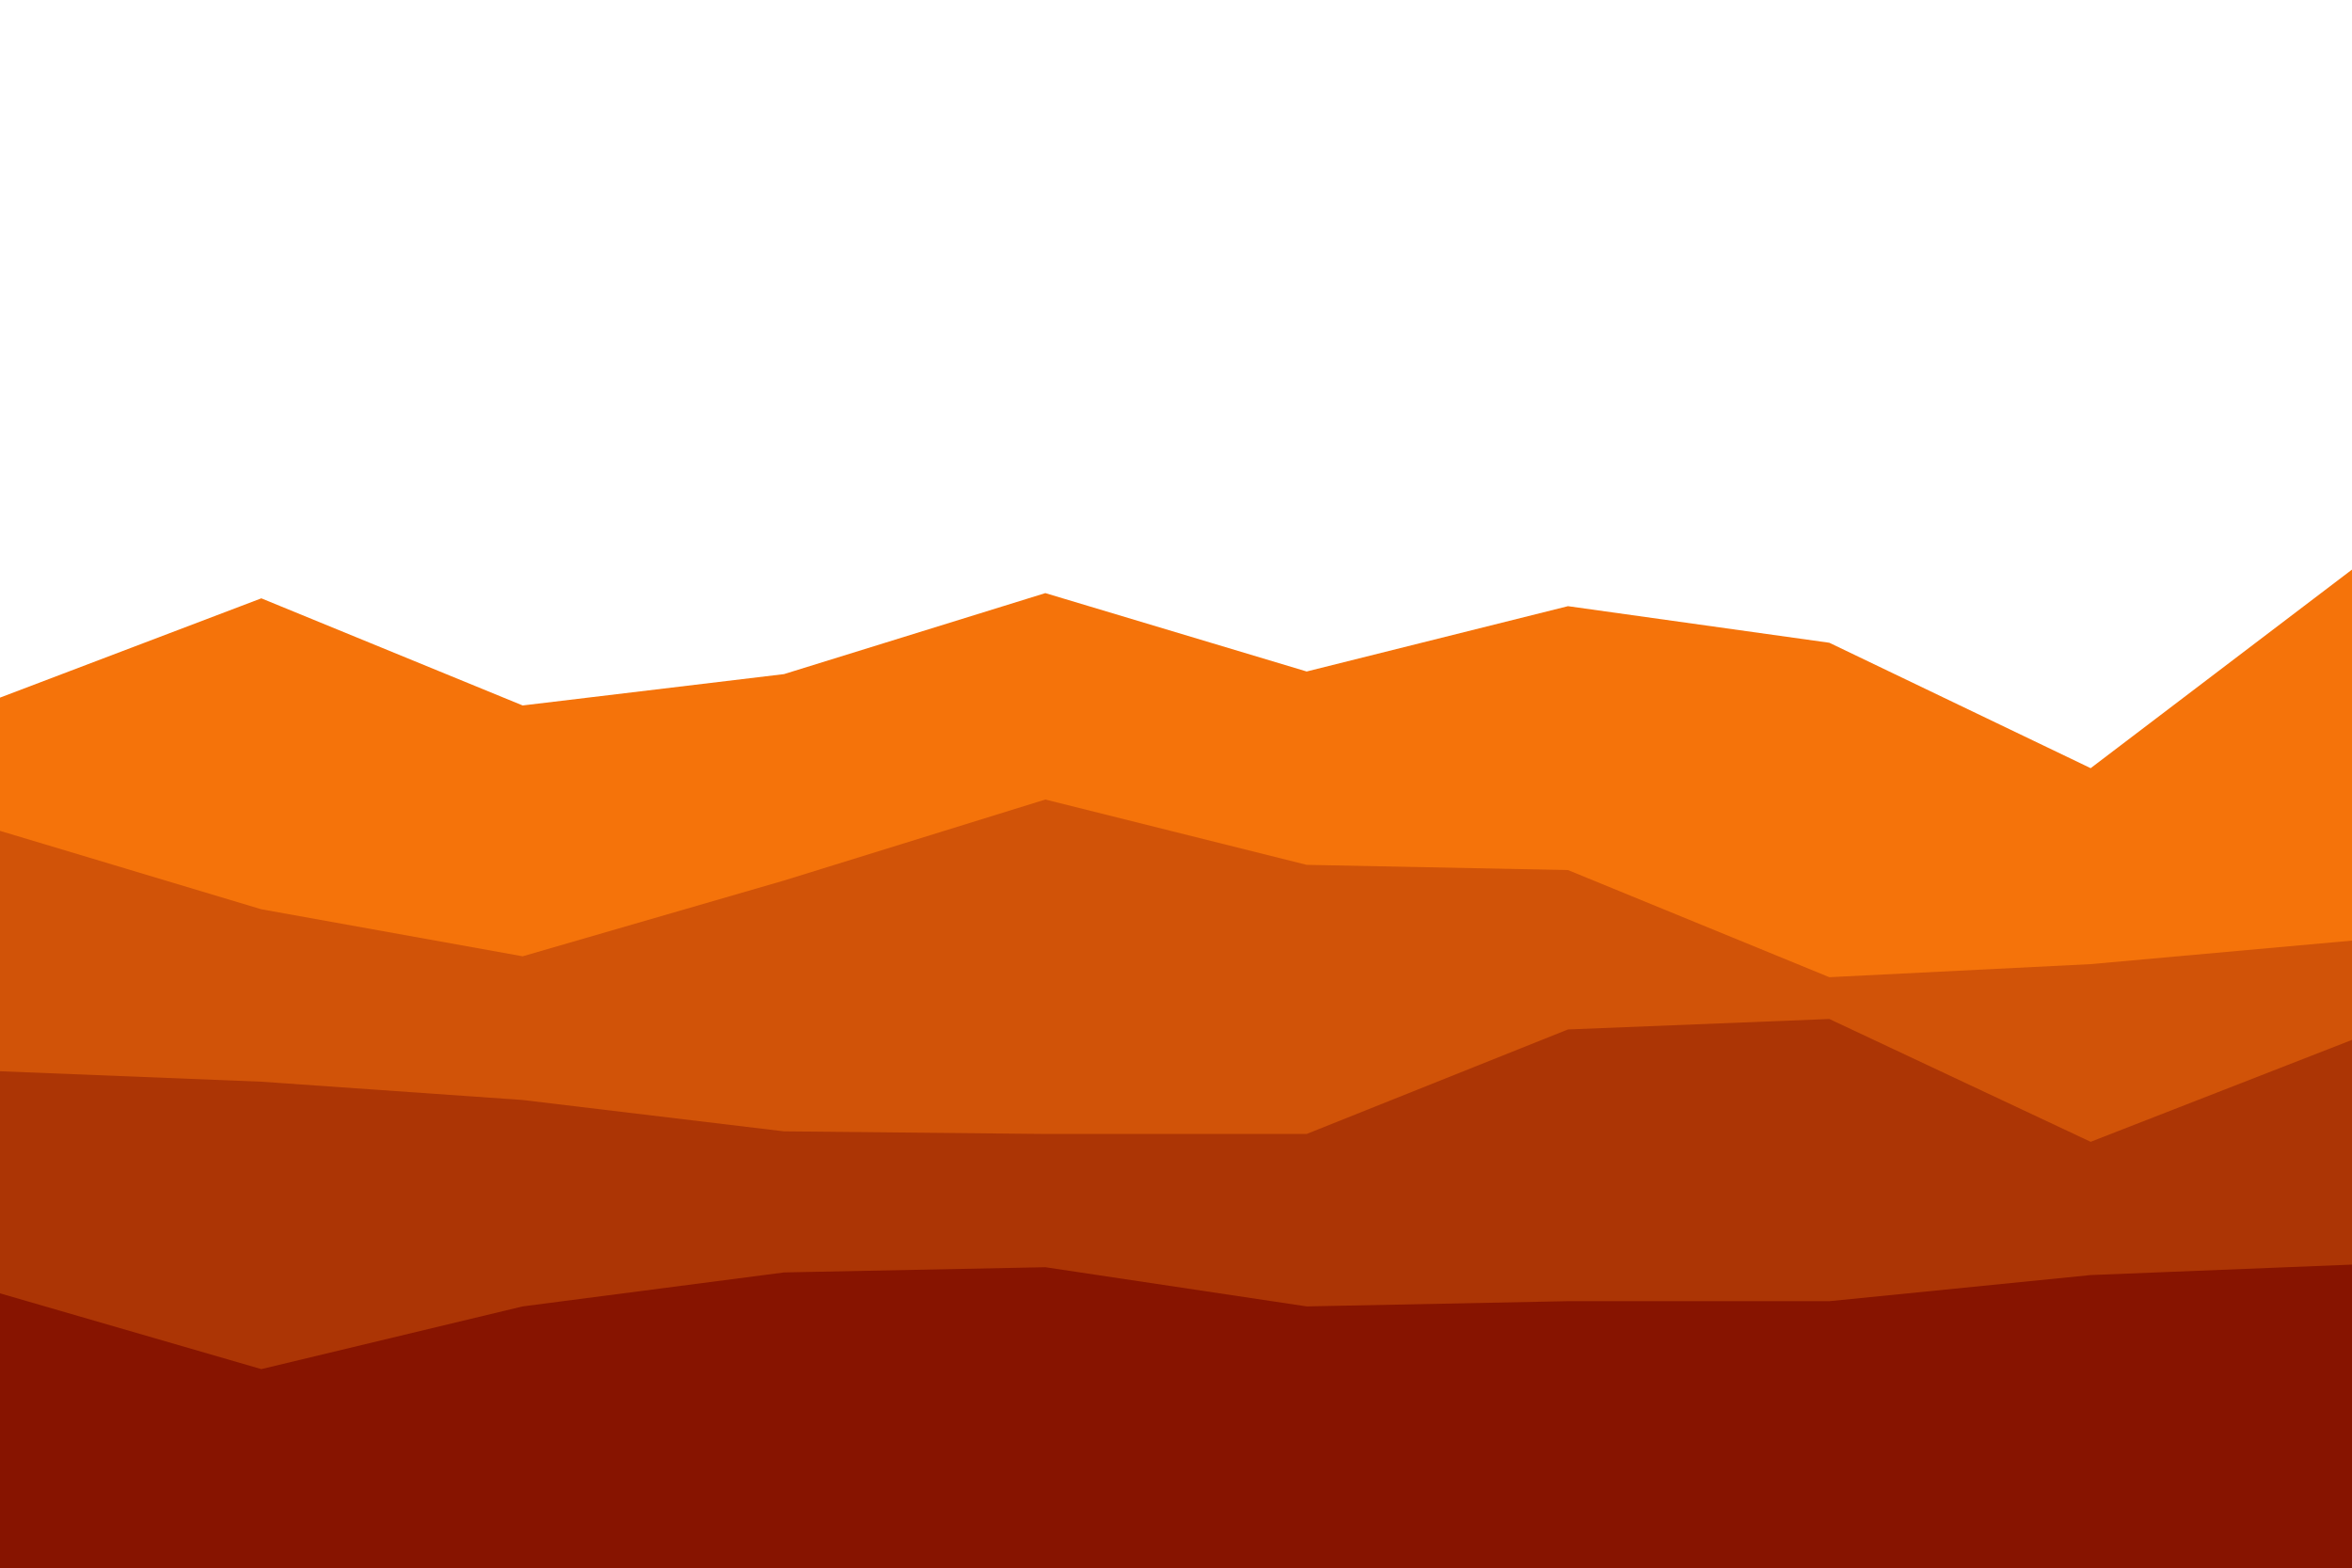
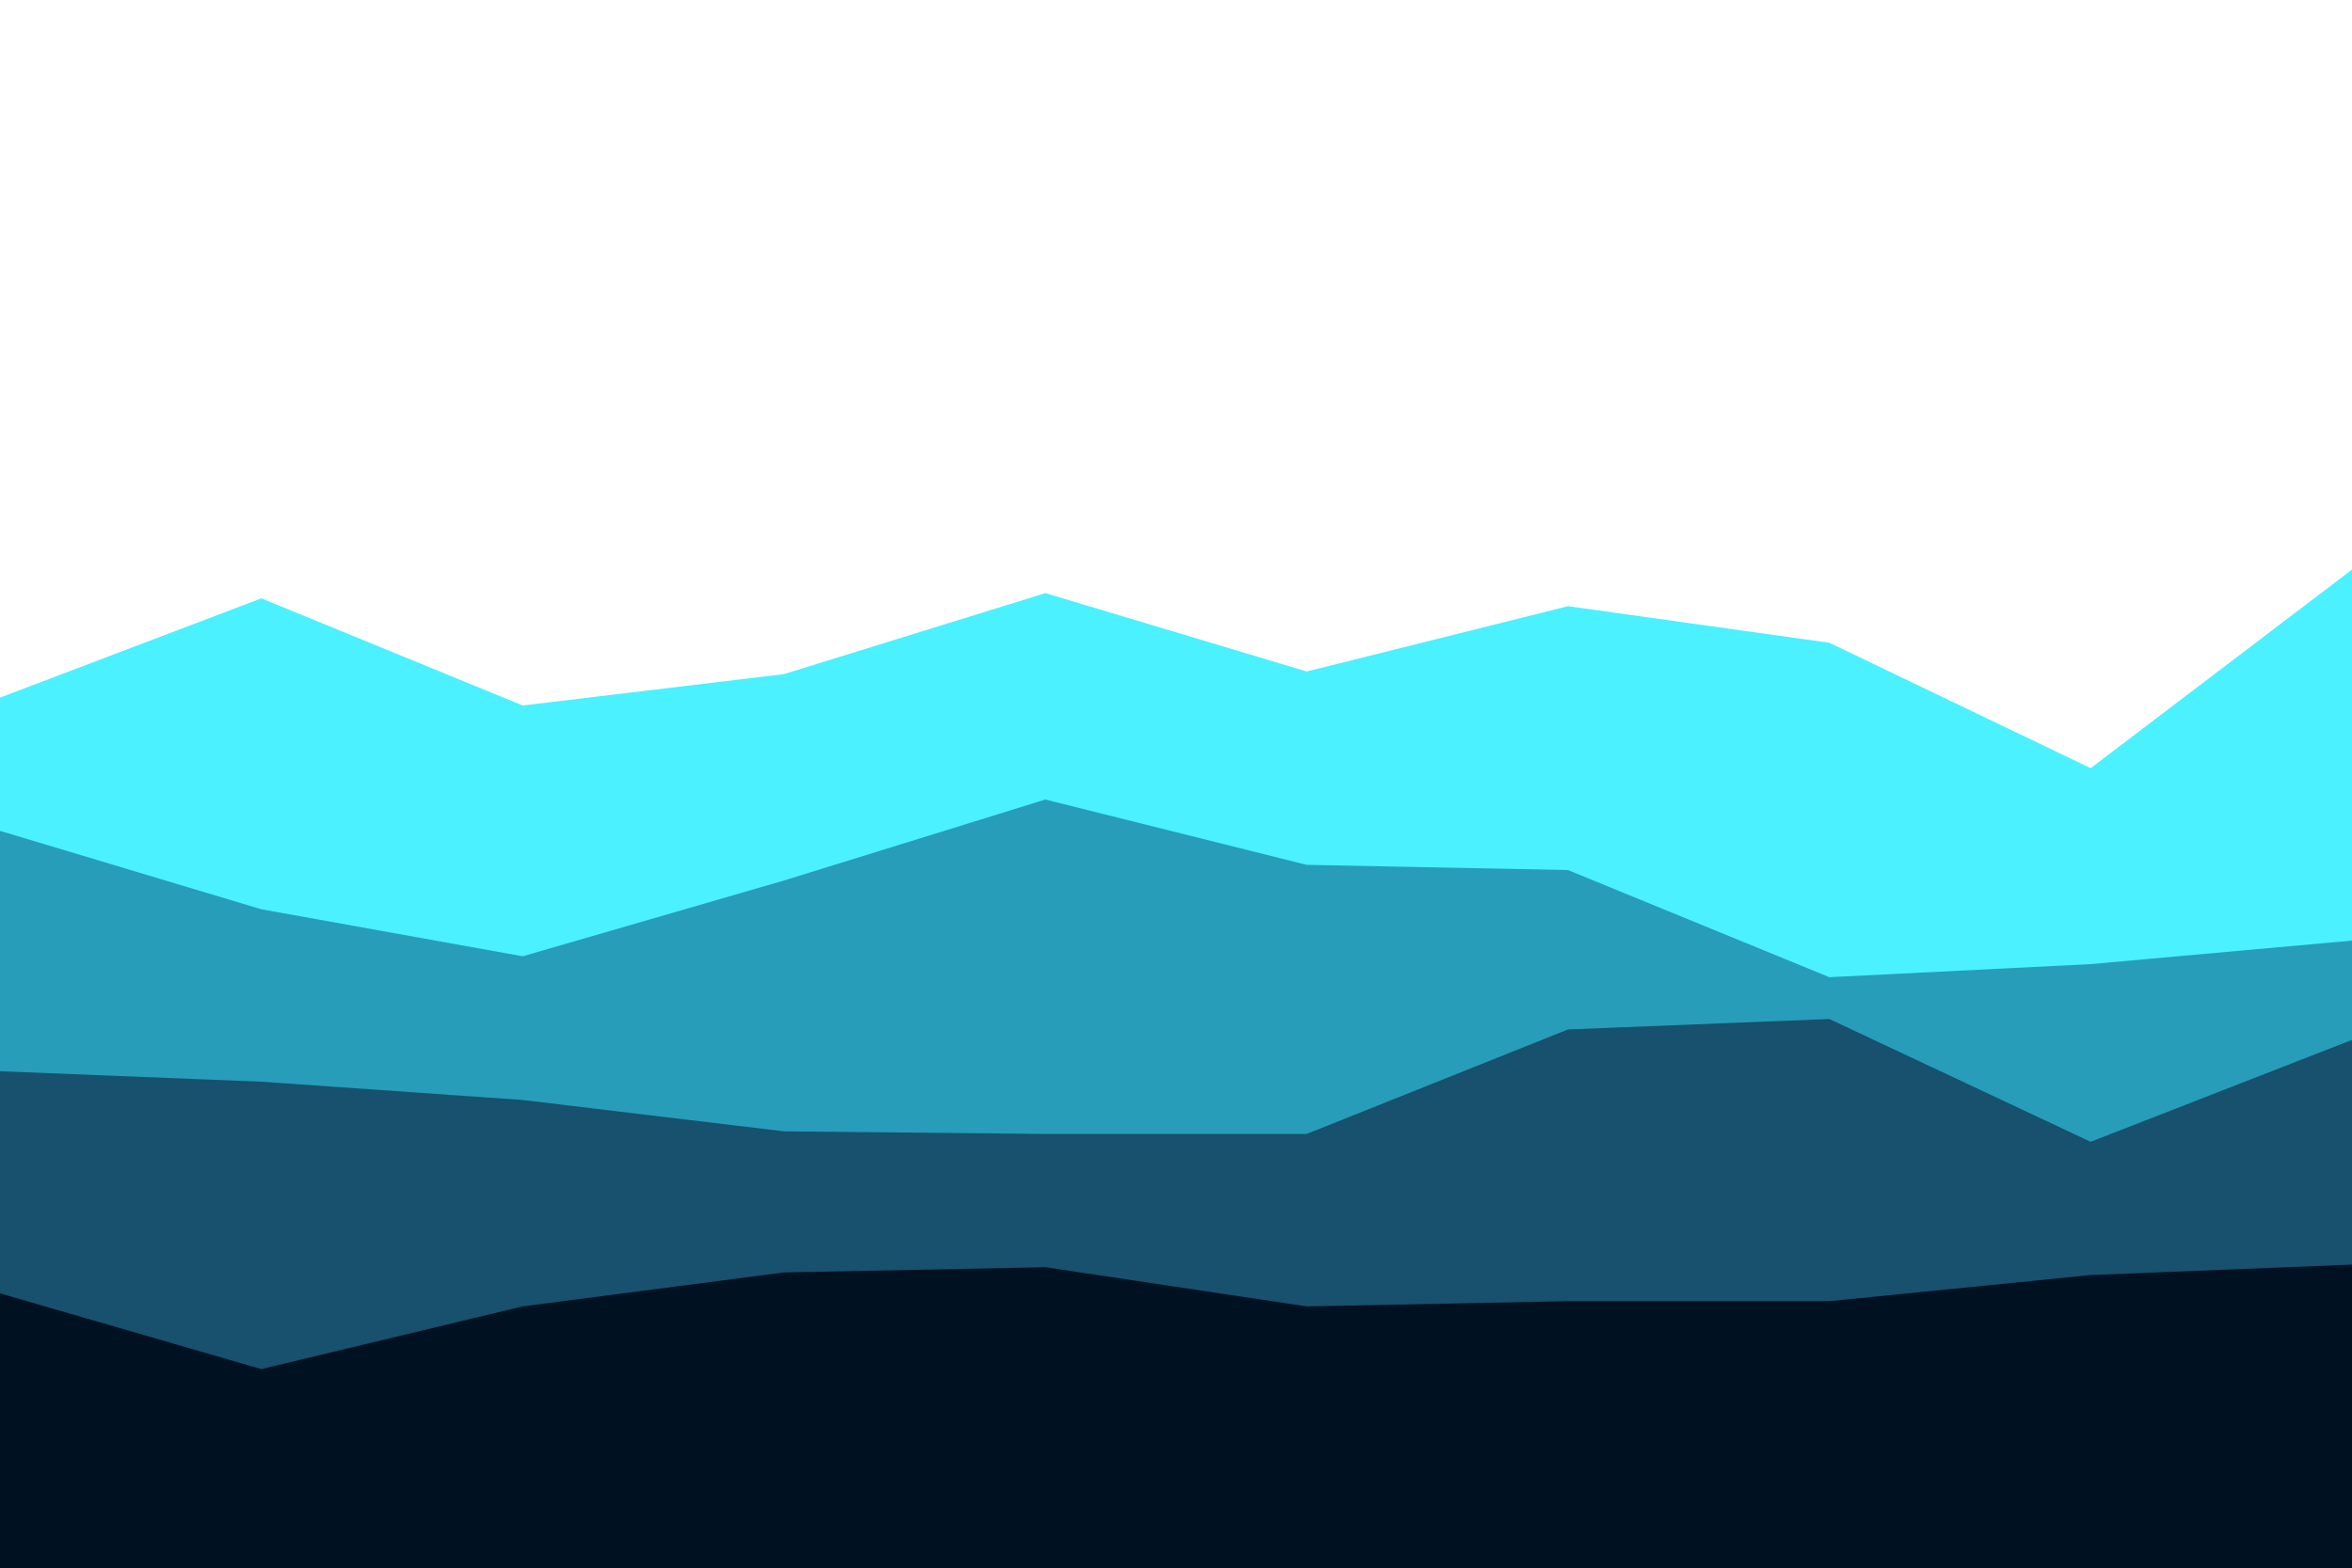
<svg xmlns="http://www.w3.org/2000/svg" id="visual" viewBox="0 0 900 600" width="900" height="600" version="1.1">
-   <path d="M0 267L100 229L200 270L300 258L400 227L500 257L600 232L700 246L800 294L900 218L900 601L800 601L700 601L600 601L500 601L400 601L300 601L200 601L100 601L0 601Z" fill="#f5730a" />
-   <path d="M0 318L100 348L200 366L300 337L400 306L500 331L600 333L700 374L800 369L900 360L900 601L800 601L700 601L600 601L500 601L400 601L300 601L200 601L100 601L0 601Z" fill="#d15308" />
-   <path d="M0 410L100 414L200 421L300 433L400 434L500 434L600 394L700 390L800 437L900 398L900 601L800 601L700 601L600 601L500 601L400 601L300 601L200 601L100 601L0 601Z" fill="#ac3505" />
-   <path d="M0 495L100 524L200 500L300 487L400 485L500 500L600 498L700 498L800 488L900 484L900 601L800 601L700 601L600 601L500 601L400 601L300 601L200 601L100 601L0 601Z" fill="#871400" />
+   <path d="M0 267L100 229L200 270L300 258L400 227L500 257L600 232L700 246L800 294L900 218L900 601L800 601L700 601L600 601L500 601L400 601L300 601L200 601L100 601L0 601Z" fill="#4bf1ff" />
+   <path d="M0 318L100 348L200 366L300 337L400 306L500 331L600 333L700 374L800 369L900 360L900 601L800 601L700 601L600 601L500 601L400 601L300 601L200 601L100 601L0 601Z" fill="#279dba" />
+   <path d="M0 410L100 414L200 421L300 433L400 434L500 434L600 394L700 390L800 437L900 398L900 601L800 601L700 601L600 601L500 601L400 601L300 601L200 601L100 601L0 601Z" fill="#17516d" />
+   <path d="M0 495L100 524L200 500L300 487L400 485L500 500L600 498L700 498L800 488L900 484L900 601L800 601L700 601L600 601L500 601L400 601L300 601L200 601L100 601L0 601Z" fill="#001122" />
</svg>
